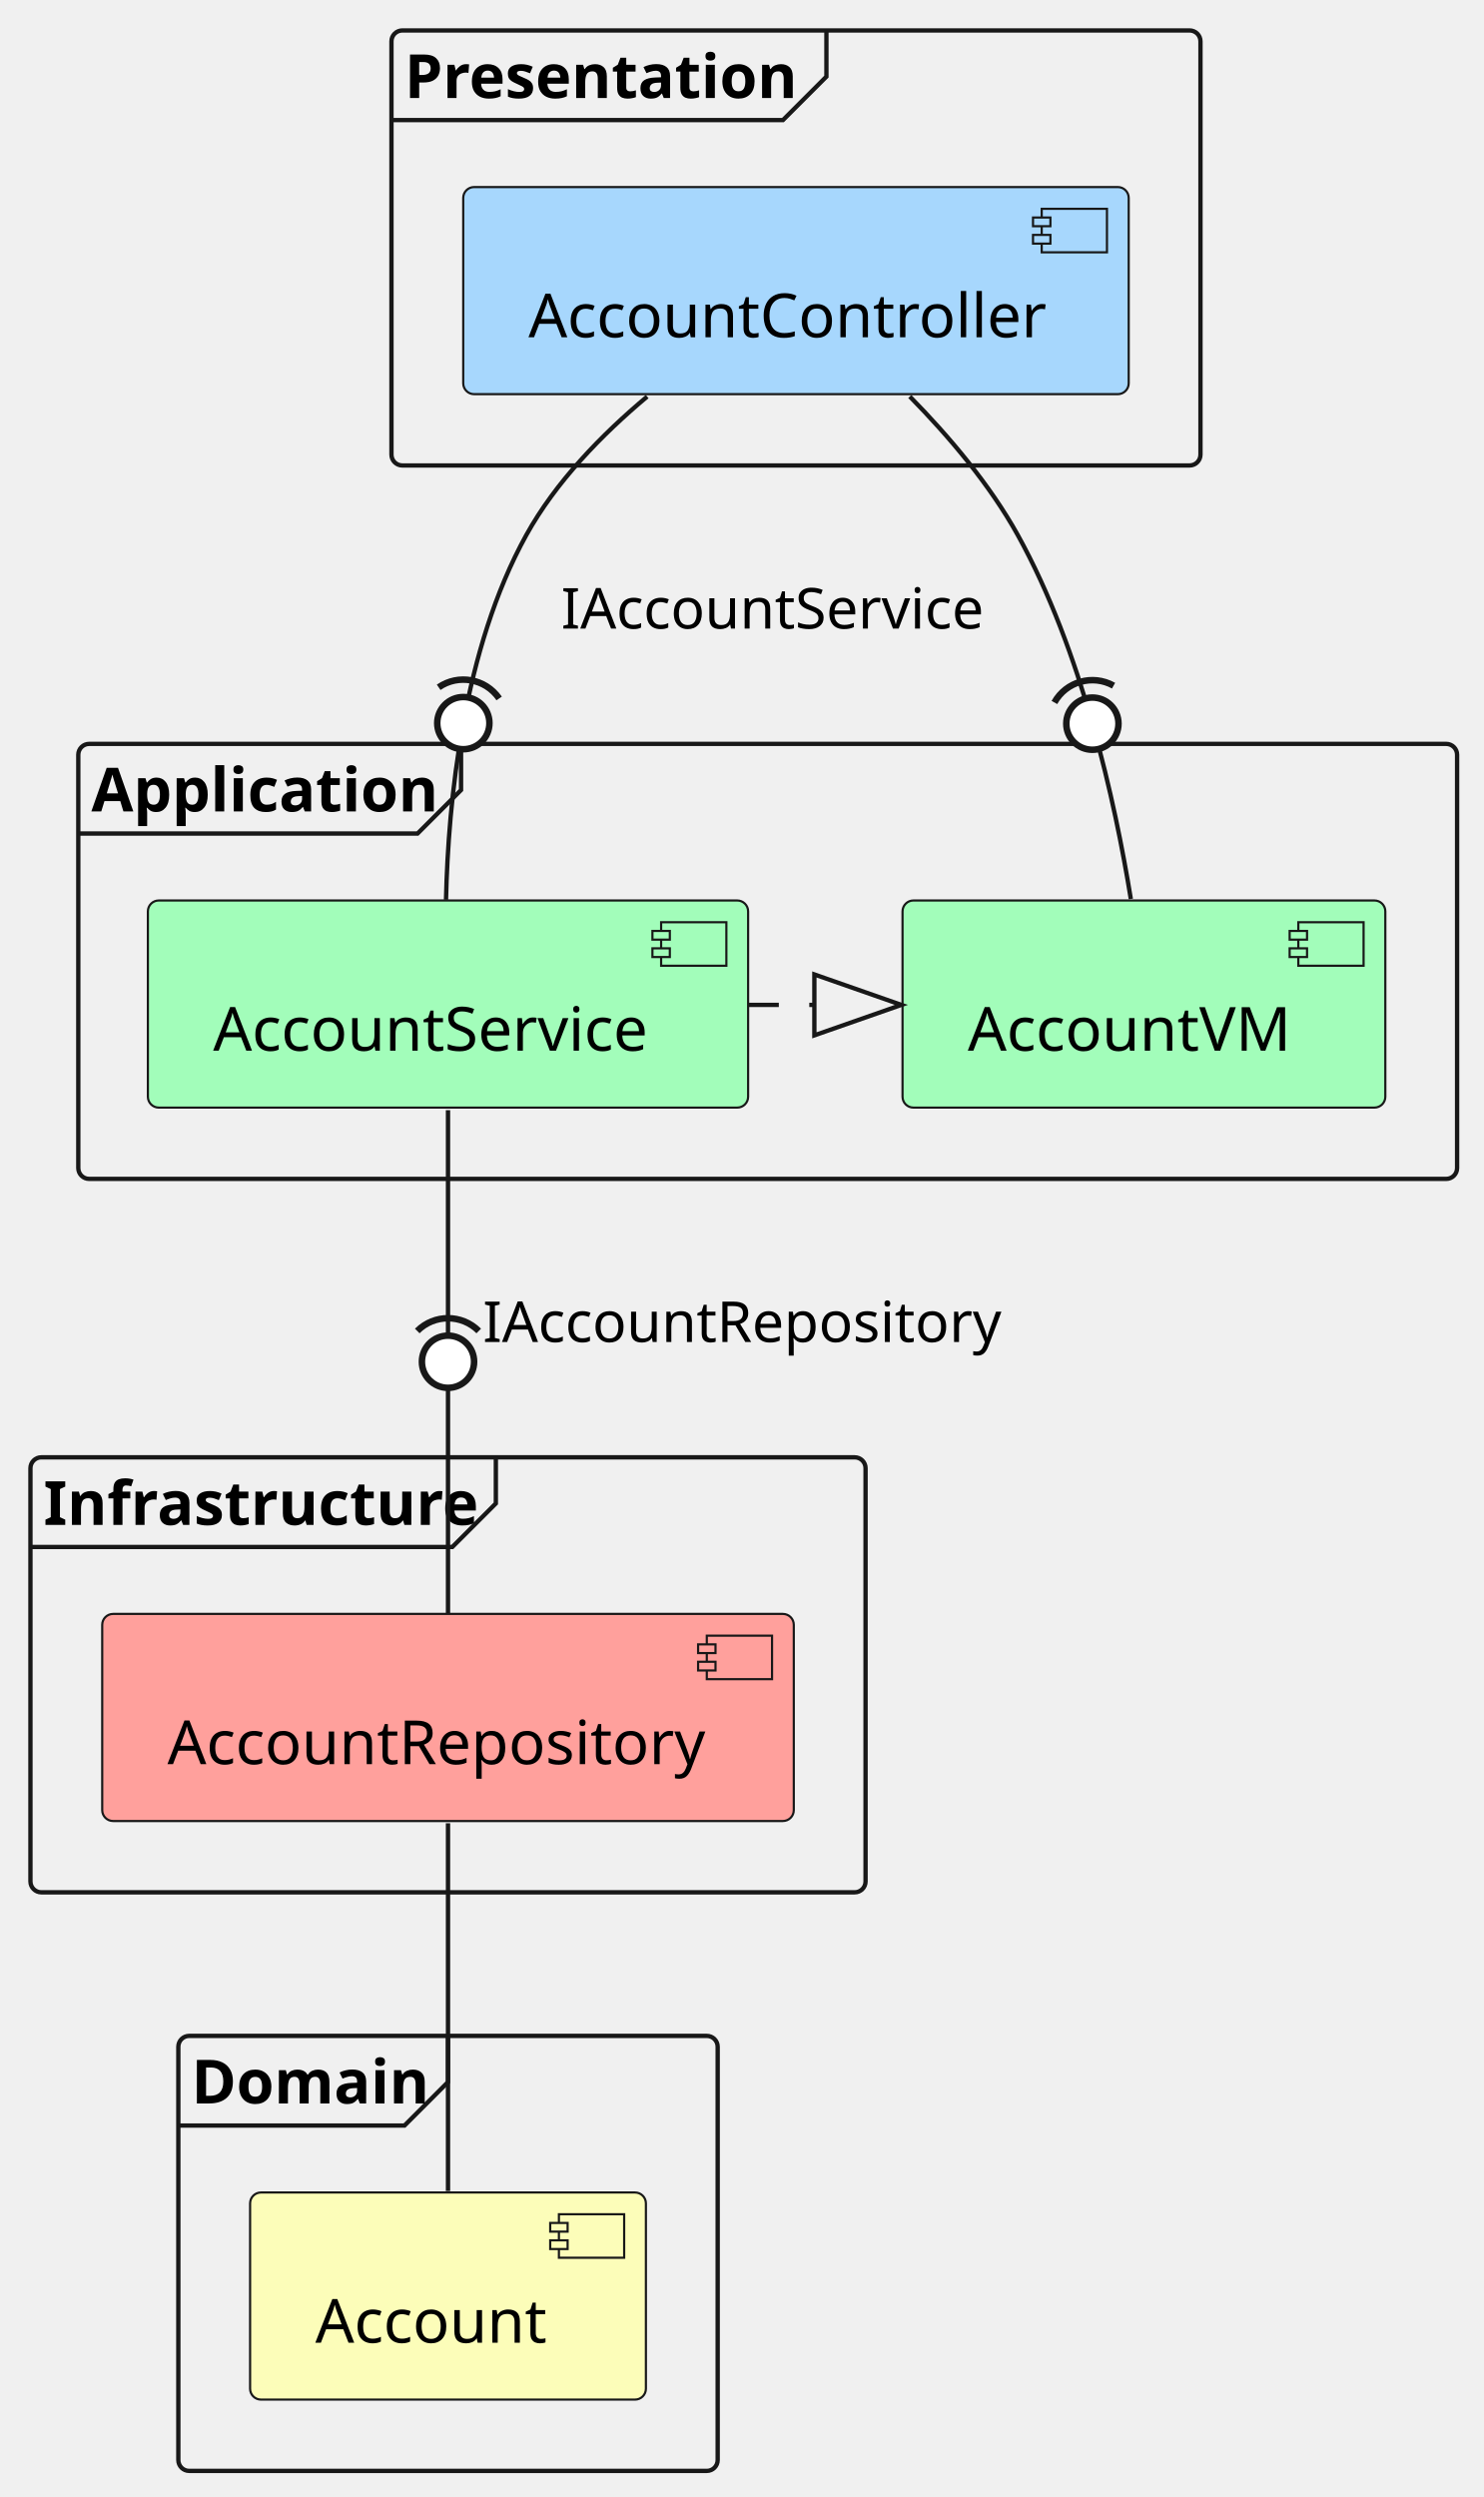
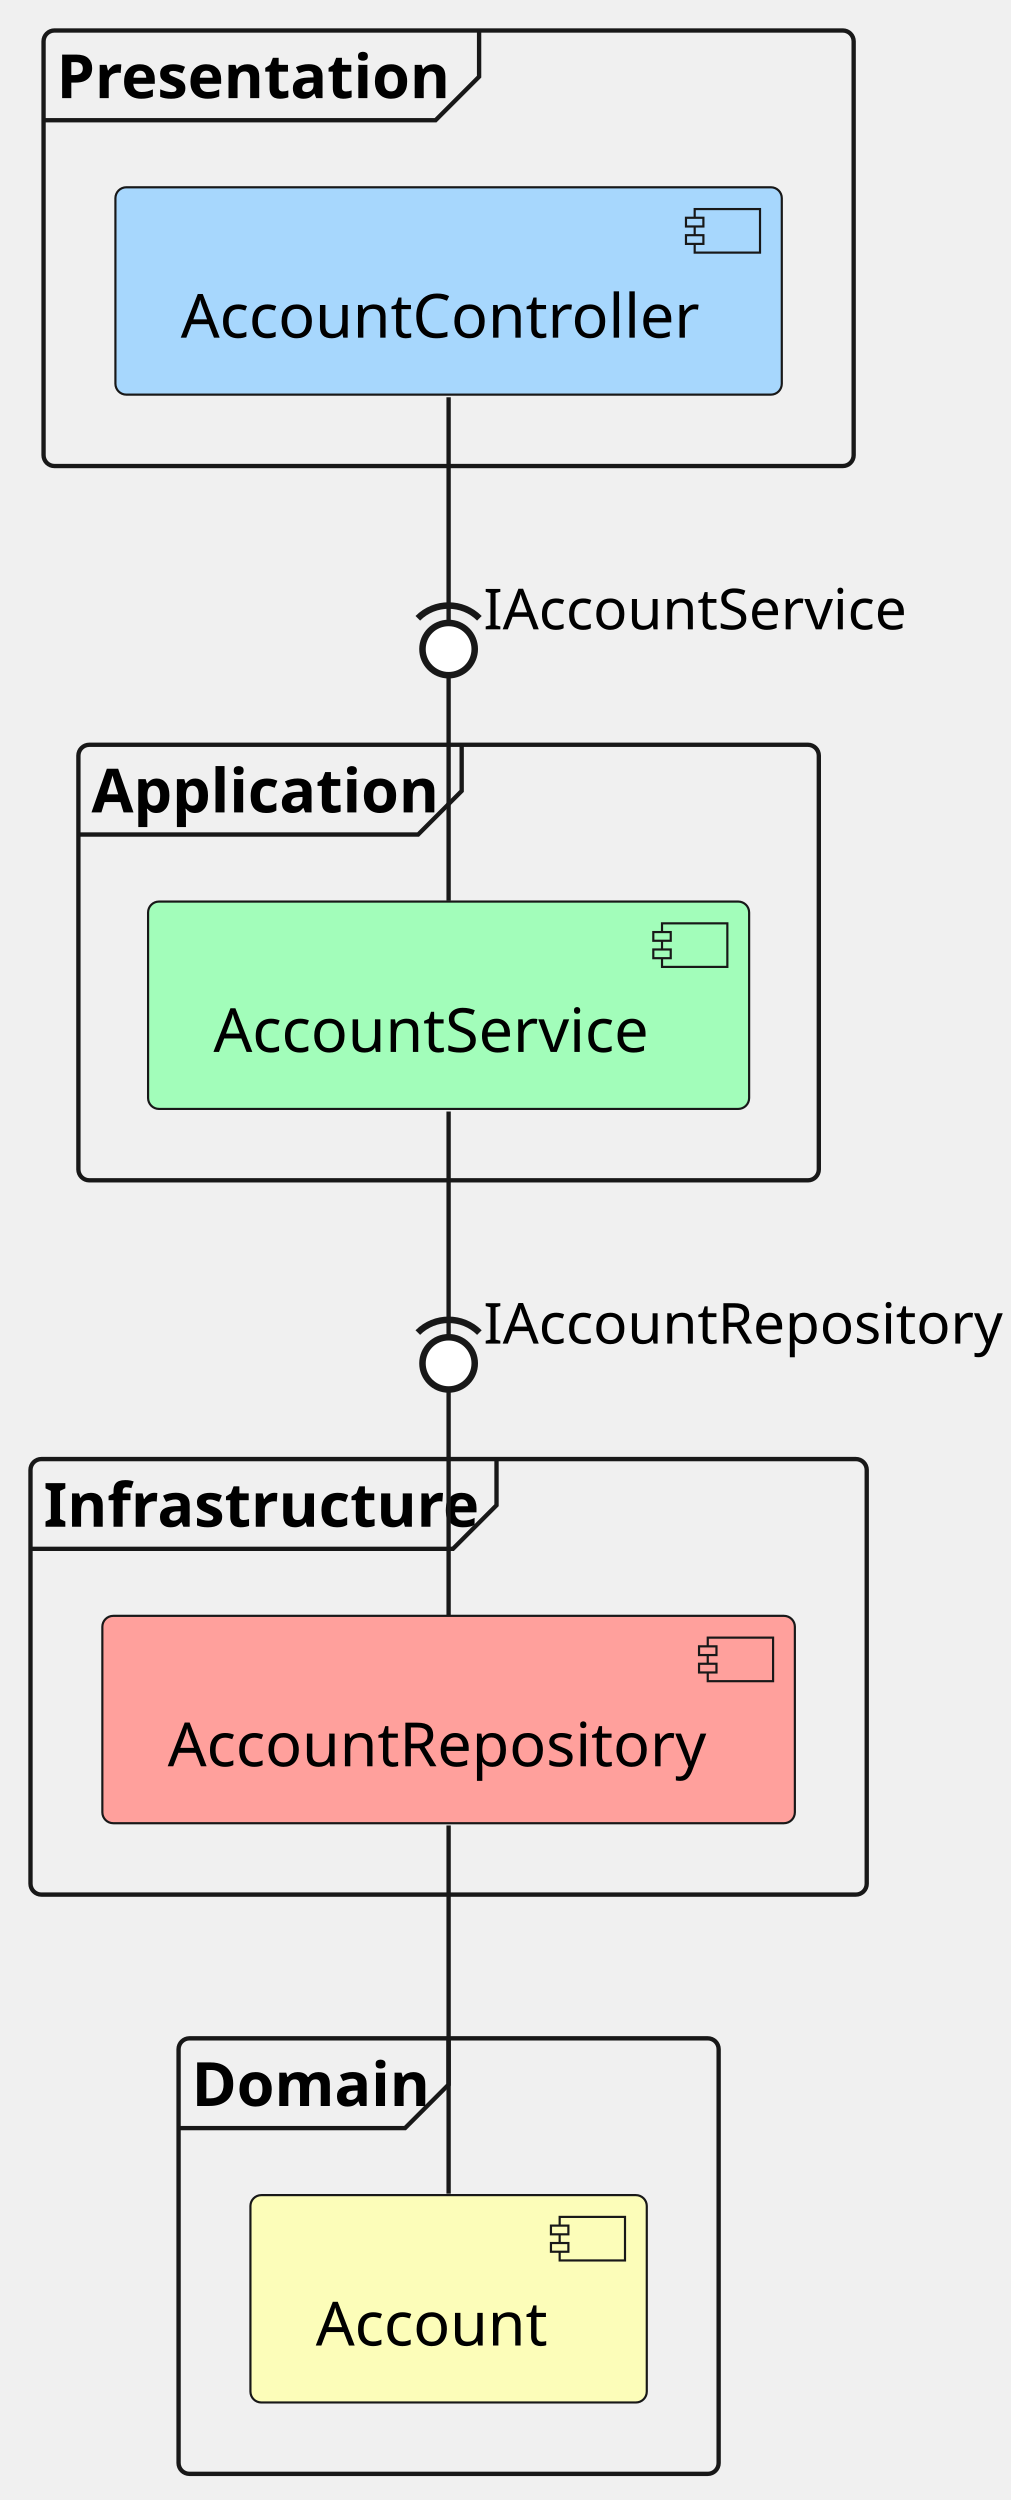
- <svg xmlns="http://www.w3.org/2000/svg" contentStyleType="text/css" height="574px" preserveAspectRatio="none" style="width:341px;height:574px;background:#FFFFFF;" version="1.1" viewBox="0 0 341 574" width="341px" zoomAndPan="magnify">
+ <svg xmlns="http://www.w3.org/2000/svg" contentStyleType="text/css" height="574px" preserveAspectRatio="none" style="width:232px;height:574px;background:#FFFFFF;" version="1.1" viewBox="0 0 232 574" width="232px" zoomAndPan="magnify">
  <defs />
  <g>
    <g id="cluster_Presentation">
-       <rect fill="none" height="100" rx="2.5" ry="2.5" style="stroke:#181818;stroke-width:1.0;" width="186" x="90" y="7" />
-       <path d="M190,7 L190,17.609 L180,27.609 L90,27.609 " fill="none" style="stroke:#181818;stroke-width:1.0;" />
-       <text fill="#000000" font-family="sans-serif" font-size="14" font-weight="bold" lengthAdjust="spacing" textLength="90" x="93" y="22.533">Presentation</text>
+       <rect fill="none" height="100" rx="2.5" ry="2.5" style="stroke:#181818;stroke-width:1.0;" width="186" x="10" y="7" />
+       <path d="M110,7 L110,17.609 L100,27.609 L10,27.609 " fill="none" style="stroke:#181818;stroke-width:1.0;" />
+       <text fill="#000000" font-family="sans-serif" font-size="14" font-weight="bold" lengthAdjust="spacing" textLength="90" x="13" y="22.533">Presentation</text>
    </g>
    <g id="cluster_Application">
-       <rect fill="none" height="100" rx="2.5" ry="2.5" style="stroke:#181818;stroke-width:1.0;" width="317" x="18" y="171" />
+       <rect fill="none" height="100" rx="2.5" ry="2.5" style="stroke:#181818;stroke-width:1.0;" width="170" x="18" y="171" />
      <path d="M106,171 L106,181.609 L96,191.609 L18,191.609 " fill="none" style="stroke:#181818;stroke-width:1.0;" />
      <text fill="#000000" font-family="sans-serif" font-size="14" font-weight="bold" lengthAdjust="spacing" textLength="78" x="21" y="186.533">Application</text>
    </g>
    <g id="cluster_Infrastructure">
      <rect fill="none" height="100" rx="2.5" ry="2.5" style="stroke:#181818;stroke-width:1.0;" width="192" x="7" y="335" />
      <path d="M114,335 L114,345.609 L104,355.609 L7,355.609 " fill="none" style="stroke:#181818;stroke-width:1.0;" />
      <text fill="#000000" font-family="sans-serif" font-size="14" font-weight="bold" lengthAdjust="spacing" textLength="97" x="10" y="350.533">Infrastructure</text>
    </g>
    <g id="cluster_Domain">
      <rect fill="none" height="100" rx="2.5" ry="2.5" style="stroke:#181818;stroke-width:1.0;" width="124" x="41" y="468" />
      <path d="M103,468 L103,478.609 L93,488.609 L41,488.609 " fill="none" style="stroke:#181818;stroke-width:1.0;" />
      <text fill="#000000" font-family="sans-serif" font-size="14" font-weight="bold" lengthAdjust="spacing" textLength="52" x="44" y="483.533">Domain</text>
    </g>
    <g id="elem_Controller">
-       <rect fill="#A7D7FD" height="47.609" rx="2.5" ry="2.5" style="stroke:#181818;stroke-width:0.5;" width="153" x="106.5" y="43" />
-       <rect fill="#A7D7FD" height="10" style="stroke:#181818;stroke-width:0.5;" width="15" x="239.5" y="48" />
-       <rect fill="#A7D7FD" height="2" style="stroke:#181818;stroke-width:0.5;" width="4" x="237.5" y="50" />
-       <rect fill="#A7D7FD" height="2" style="stroke:#181818;stroke-width:0.5;" width="4" x="237.5" y="54" />
-       <text fill="#000000" font-family="sans-serif" font-size="14" lengthAdjust="spacing" textLength="113" x="121.5" y="77.533">AccountController</text>
+       <rect fill="#A7D7FD" height="47.609" rx="2.5" ry="2.5" style="stroke:#181818;stroke-width:0.5;" width="153" x="26.5" y="43" />
+       <rect fill="#A7D7FD" height="10" style="stroke:#181818;stroke-width:0.5;" width="15" x="159.5" y="48" />
+       <rect fill="#A7D7FD" height="2" style="stroke:#181818;stroke-width:0.5;" width="4" x="157.5" y="50" />
+       <rect fill="#A7D7FD" height="2" style="stroke:#181818;stroke-width:0.5;" width="4" x="157.5" y="54" />
+       <text fill="#000000" font-family="sans-serif" font-size="14" lengthAdjust="spacing" textLength="113" x="41.5" y="77.533">AccountController</text>
    </g>
    <g id="elem_Service">
      <rect fill="#A2FDBA" height="47.609" rx="2.5" ry="2.5" style="stroke:#181818;stroke-width:0.5;" width="138" x="34" y="207" />
      <rect fill="#A2FDBA" height="10" style="stroke:#181818;stroke-width:0.5;" width="15" x="152" y="212" />
      <rect fill="#A2FDBA" height="2" style="stroke:#181818;stroke-width:0.5;" width="4" x="150" y="214" />
      <rect fill="#A2FDBA" height="2" style="stroke:#181818;stroke-width:0.5;" width="4" x="150" y="218" />
      <text fill="#000000" font-family="sans-serif" font-size="14" lengthAdjust="spacing" textLength="98" x="49" y="241.533">AccountService</text>
-     </g>
-     <g id="elem_ViewModel">
-       <rect fill="#A2FDBA" height="47.609" rx="2.5" ry="2.5" style="stroke:#181818;stroke-width:0.5;" width="111" x="207.5" y="207" />
-       <rect fill="#A2FDBA" height="10" style="stroke:#181818;stroke-width:0.5;" width="15" x="298.5" y="212" />
-       <rect fill="#A2FDBA" height="2" style="stroke:#181818;stroke-width:0.5;" width="4" x="296.5" y="214" />
-       <rect fill="#A2FDBA" height="2" style="stroke:#181818;stroke-width:0.5;" width="4" x="296.5" y="218" />
-       <text fill="#000000" font-family="sans-serif" font-size="14" lengthAdjust="spacing" textLength="71" x="222.5" y="241.533">AccountVM</text>
    </g>
    <g id="elem_Repository">
      <rect fill="#FFA09C" height="47.609" rx="2.5" ry="2.5" style="stroke:#181818;stroke-width:0.5;" width="159" x="23.5" y="371" />
      <rect fill="#FFA09C" height="10" style="stroke:#181818;stroke-width:0.5;" width="15" x="162.5" y="376" />
      <rect fill="#FFA09C" height="2" style="stroke:#181818;stroke-width:0.5;" width="4" x="160.5" y="378" />
      <rect fill="#FFA09C" height="2" style="stroke:#181818;stroke-width:0.5;" width="4" x="160.5" y="382" />
      <text fill="#000000" font-family="sans-serif" font-size="14" lengthAdjust="spacing" textLength="119" x="38.5" y="405.533">AccountRepository</text>
    </g>
    <g id="elem_Model">
      <rect fill="#FCFDB9" height="47.609" rx="2.5" ry="2.5" style="stroke:#181818;stroke-width:0.5;" width="91" x="57.5" y="504" />
      <rect fill="#FCFDB9" height="10" style="stroke:#181818;stroke-width:0.5;" width="15" x="128.5" y="509" />
      <rect fill="#FCFDB9" height="2" style="stroke:#181818;stroke-width:0.5;" width="4" x="126.5" y="511" />
      <rect fill="#FCFDB9" height="2" style="stroke:#181818;stroke-width:0.5;" width="4" x="126.5" y="515" />
      <text fill="#000000" font-family="sans-serif" font-size="14" lengthAdjust="spacing" textLength="51" x="72.5" y="538.533">Account</text>
    </g>
-     <g id="link_Service_ViewModel">
-       <path d="M172.06,231 C177.1,231 182.14,231 187.17,231 " fill="none" id="Service-to-ViewModel" style="stroke:#181818;stroke-width:1.0;stroke-dasharray:7.0,7.0;" />
-       <polygon fill="none" points="187.23,224,207.23,231,187.23,238,187.23,224" style="stroke:#181818;stroke-width:1.0;" />
-     </g>
    <g id="link_Controller_Service">
-       <path d="M148.79,91.17 C138.3,99.94 127.76,110.79 121,123 C106.49,149.2 103.06,184.13 102.54,206.84 " fill="none" id="Controller-Service" style="stroke:#181818;stroke-width:1.0;" />
-       <text fill="#000000" font-family="sans-serif" font-size="13" lengthAdjust="spacing" textLength="93" x="129" y="144.495">IAccountService</text>
-       <path d="M114.759,160.556 A10,10 0 0 0 100.852 157.993" fill="none" style="stroke:#181818;stroke-width:1.5;" />
-       <ellipse cx="106.524" cy="166.229" fill="#FFFFFF" rx="6" ry="6" style="stroke:#181818;stroke-width:1.5;" />
-     </g>
-     <g id="link_Controller_ViewModel">
-       <path d="M209.17,91.15 C218.16,100.29 227.56,111.38 234,123 C248.74,149.6 256.33,184.12 259.99,206.66 " fill="none" id="Controller-ViewModel" style="stroke:#181818;stroke-width:1.0;" />
-       <path d="M256.019,157.618 A10,10 0 0 0 242.416 161.483" fill="none" style="stroke:#181818;stroke-width:1.5;" />
-       <ellipse cx="251.15" cy="166.352" fill="#FFFFFF" rx="6" ry="6" style="stroke:#181818;stroke-width:1.5;" />
+       <path d="M103,91.21 C103,122.01 103,176.06 103,206.83 " fill="none" id="Controller-Service" style="stroke:#181818;stroke-width:1.0;" />
+       <text fill="#000000" font-family="sans-serif" font-size="13" lengthAdjust="spacing" textLength="93" x="111" y="144.495">IAccountService</text>
+       <path d="M110.071,141.96 A10,10 0 0 0 95.929 141.96" fill="none" style="stroke:#181818;stroke-width:1.5;" />
+       <ellipse cx="103" cy="149.031" fill="#FFFFFF" rx="6" ry="6" style="stroke:#181818;stroke-width:1.5;" />
    </g>
    <g id="link_Service_Repository">
      <path d="M103,255.21 C103,286.01 103,340.06 103,370.83 " fill="none" id="Service-Repository" style="stroke:#181818;stroke-width:1.0;" />
      <text fill="#000000" font-family="sans-serif" font-size="13" lengthAdjust="spacing" textLength="113" x="111" y="308.495">IAccountRepository</text>
      <path d="M110.071,305.96 A10,10 0 0 0 95.929 305.96" fill="none" style="stroke:#181818;stroke-width:1.5;" />
      <ellipse cx="103" cy="313.031" fill="#FFFFFF" rx="6" ry="6" style="stroke:#181818;stroke-width:1.5;" />
    </g>
    <g id="link_Repository_Model">
      <path d="M103,419.12 C103,442.92 103,479.8 103,503.67 " fill="none" id="Repository-Model" style="stroke:#181818;stroke-width:1.0;" />
    </g>
  </g>
</svg>
